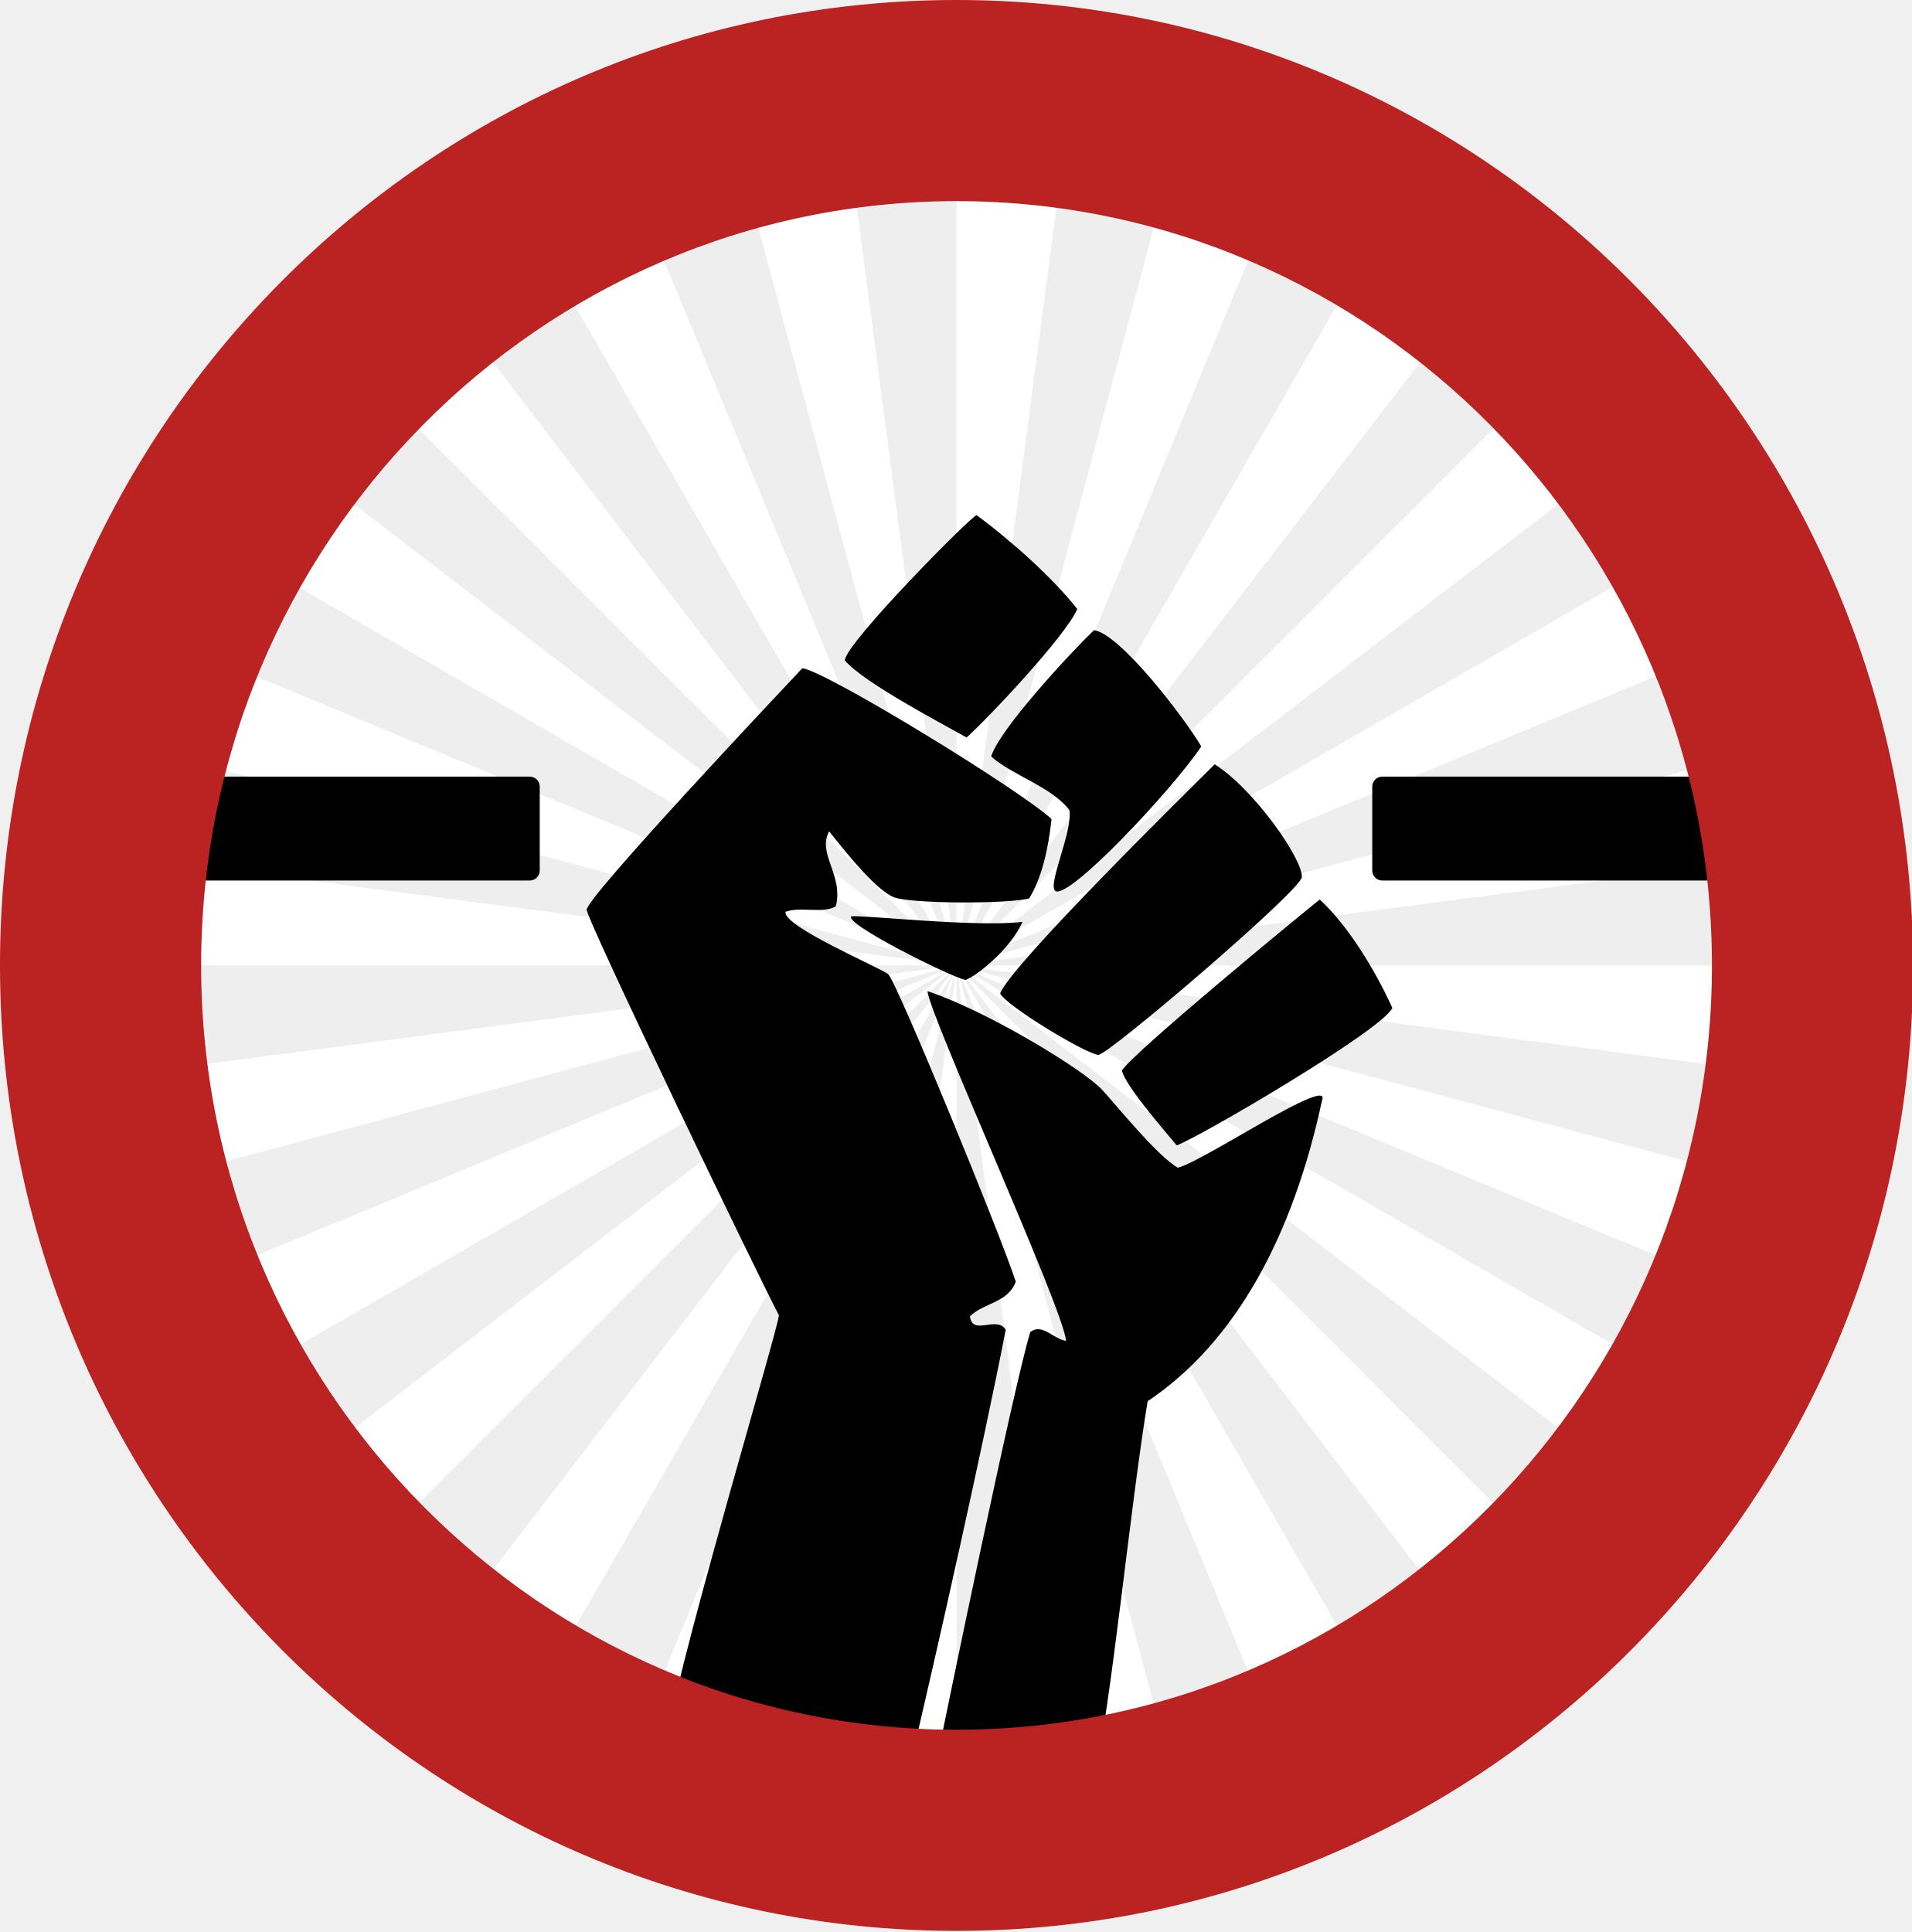
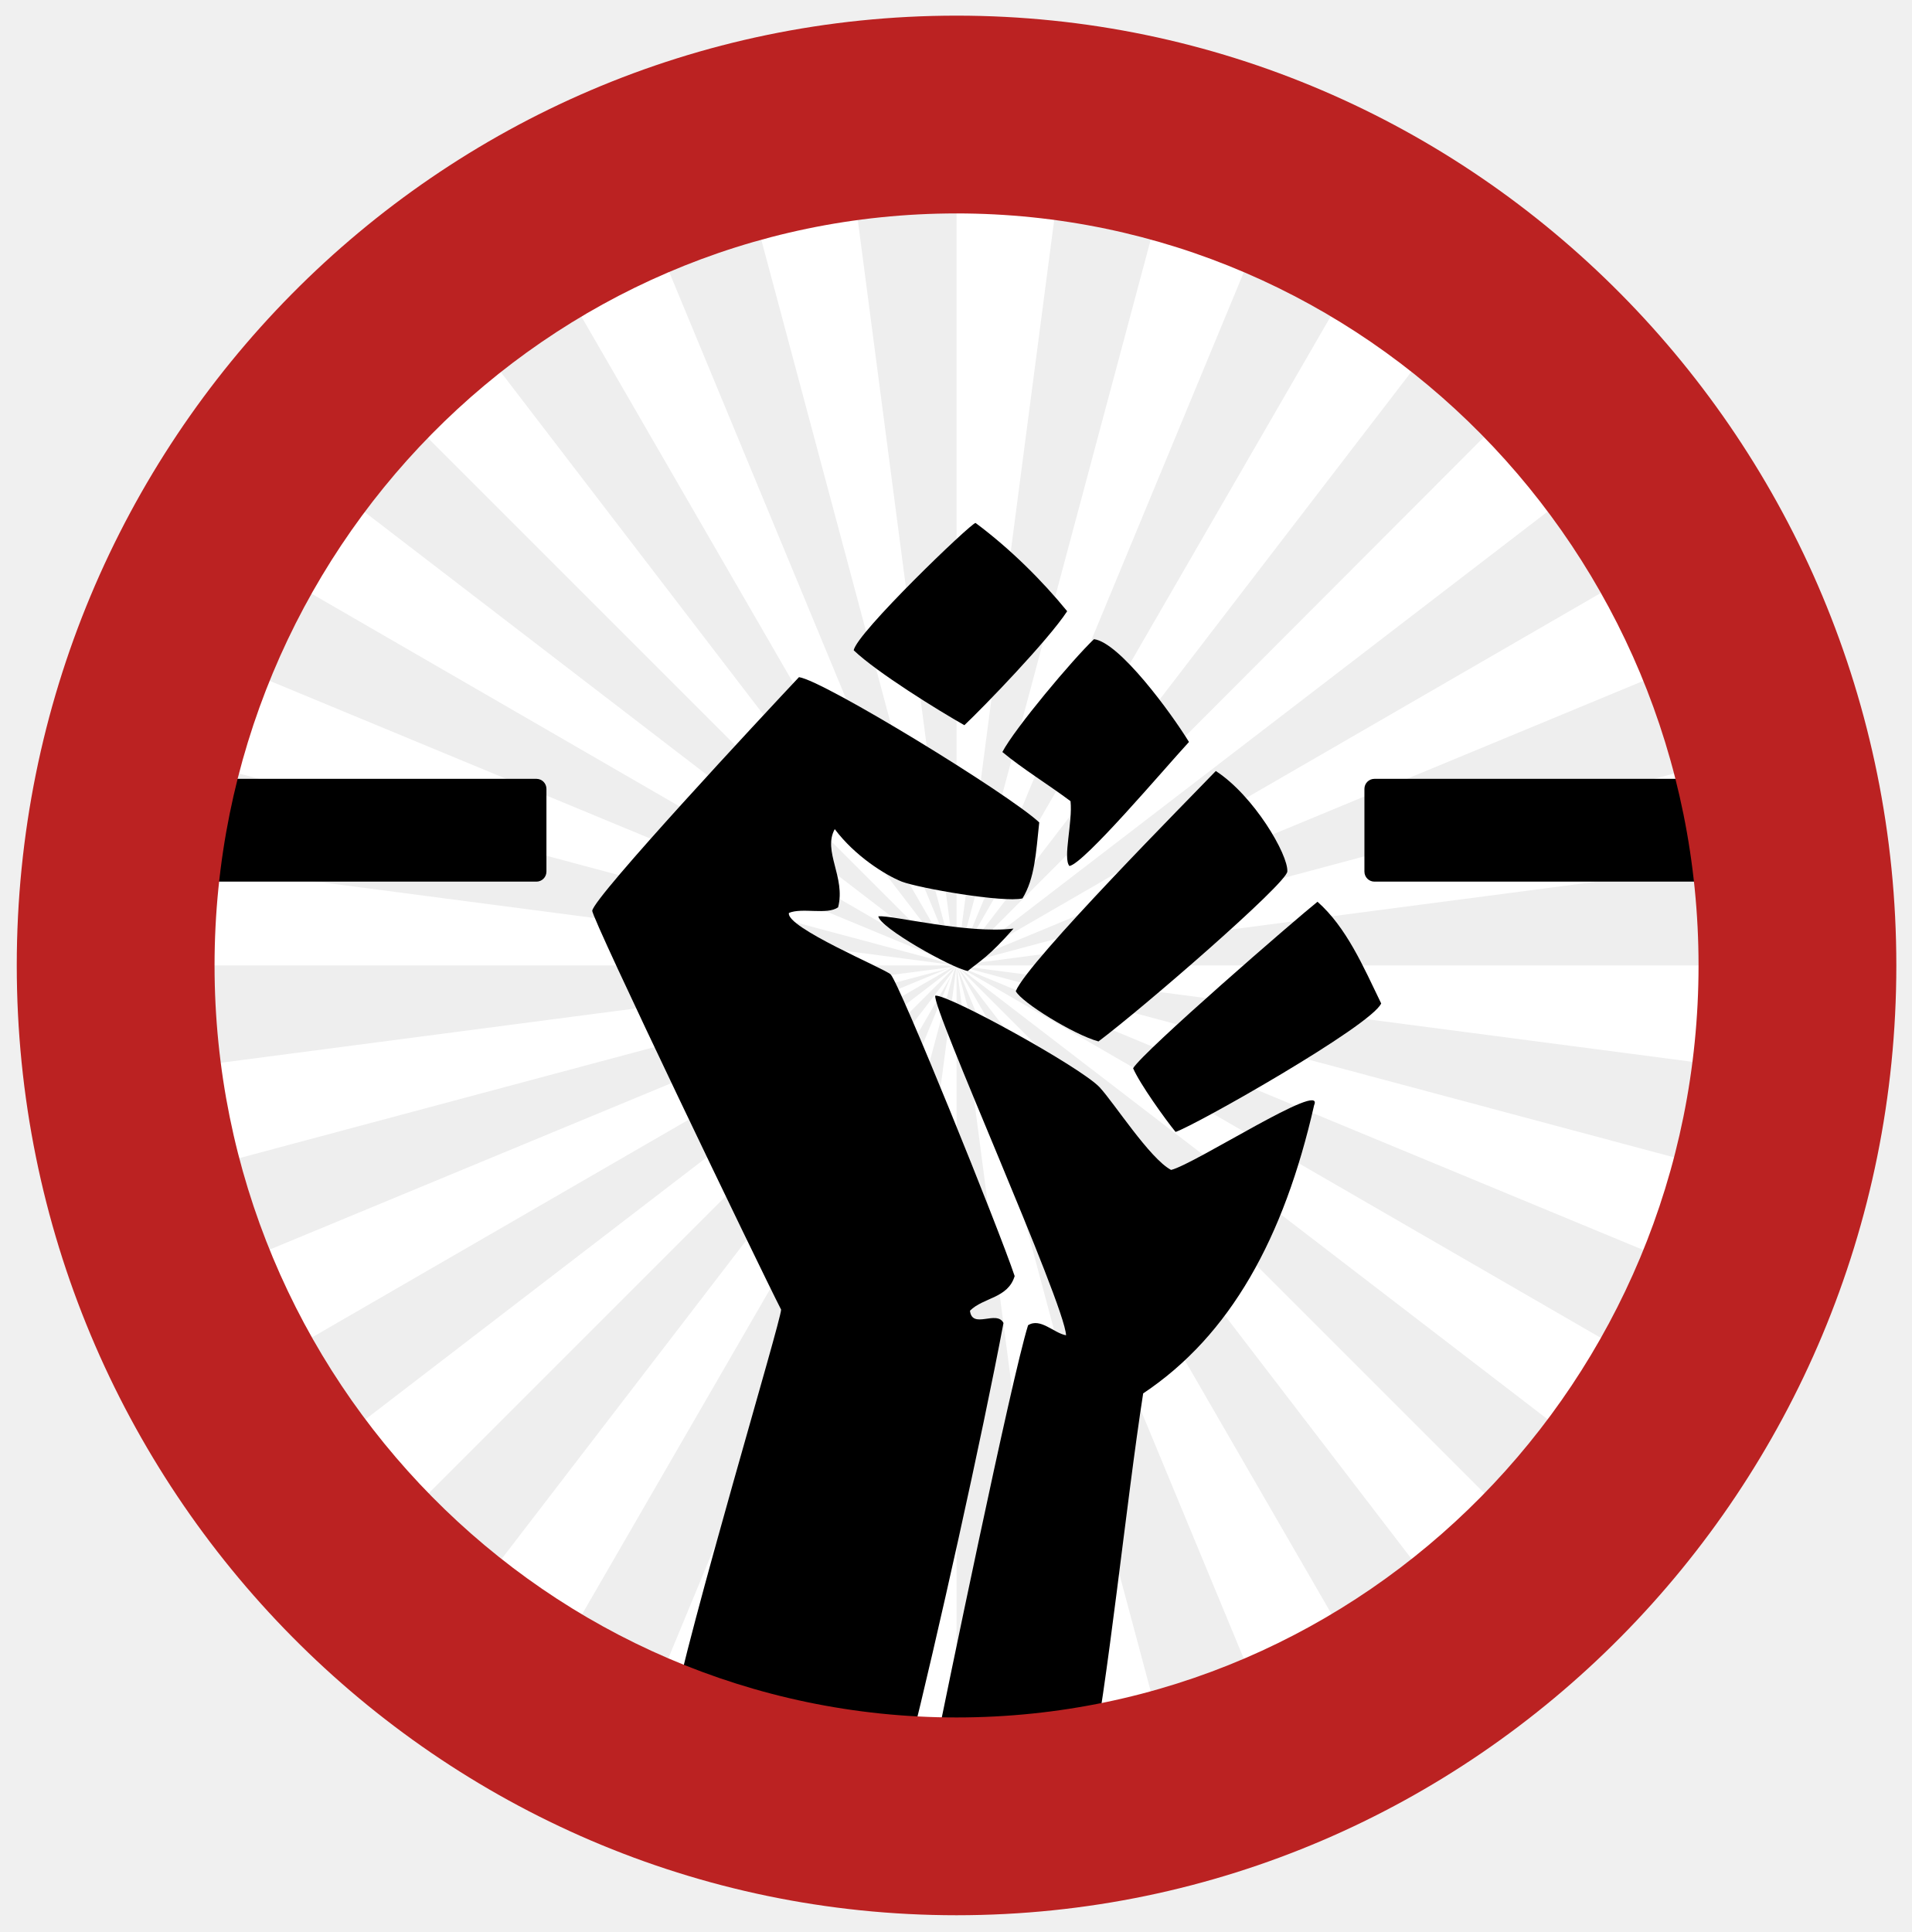
<svg xmlns="http://www.w3.org/2000/svg" version="1.0" id="Layer_1" x="0px" y="0px" width="171.1px" height="172.9px" viewBox="0 0 171.1 172.9" enable-background="new 0 0 171.1 172.9" xml:space="preserve">
  <g>
-     <ellipse fill-rule="evenodd" clip-rule="evenodd" fill="#EEEEEE" cx="85.6" cy="86.4" rx="76.2" ry="77" />
+     <ellipse fill-rule="evenodd" clip-rule="evenodd" fill="#EEEEEE" cx="85.6" cy="86.4" rx="74.9" ry="75.7" />
  </g>
  <g>
-     <path fill="#FFFFFF" d="M85.6,86.4l74.5,9.8c0.4-3.2,0.6-6.5,0.6-9.8H85.6z" />
-     <path fill="#FFFFFF" d="M85.6,11.3v75.2l9.8-74.5C92.2,11.5,88.9,11.3,85.6,11.3z" />
-     <path fill="#FFFFFF" d="M105,13.8L85.6,86.4l0,0L114.3,17C111.3,15.7,108.2,14.7,105,13.8z" />
-     <path fill="#FFFFFF" d="M123.1,21.3L85.6,86.4l45.8-59.6C128.7,24.8,126,23,123.1,21.3z" />
-     <path fill="#FFFFFF" d="M39.8,26.8c-2.6,2-5.1,4.2-7.4,6.5l53.2,53.2L25.9,40.7c-2,2.6-3.8,5.3-5.5,8.2l65.1,37.6l0,0L39.8,26.8z" />
-     <path fill="#FFFFFF" d="M56.8,17c-3,1.3-6,2.7-8.8,4.4l37.6,65.1L56.8,17z" />
+     <path fill="#FFFFFF" d="M85.6,86.4l73.3,9.6c0.4-3.2,0.6-6.4,0.6-9.6H85.6z" />
+     <path fill="#FFFFFF" d="M85.6,12.5v73.9l9.6-73.3C92.1,12.7,88.8,12.5,85.6,12.5z" />
+     <path fill="#FFFFFF" d="M104.7,15L85.6,86.4l0,0l28.3-68.3C110.9,16.9,107.8,15.9,104.7,15z" />
+     <path fill="#FFFFFF" d="M122.5,22.4l-37,64l45-58.6C128,25.8,125.3,24,122.5,22.4z" />
+     <path fill="#FFFFFF" d="M40.6,27.8c-2.6,2-5,4.1-7.3,6.4l52.3,52.3l-58.6-45c-2,2.6-3.8,5.2-5.4,8l64,37l0,0L40.6,27.8z" />
+     <path fill="#FFFFFF" d="M57.3,18.1c-3,1.2-5.9,2.7-8.7,4.3l37,64L57.3,18.1z" />
    <polygon fill="#FFFFFF" points="85.6,86.4 85.6,86.4 85.6,86.4  " />
-     <path fill="#FFFFFF" d="M66.1,13.8l19.5,72.6l-9.8-74.5C72.5,12.3,69.2,13,66.1,13.8z" />
-     <path fill="#FFFFFF" d="M145.2,40.7c-2-2.6-4.2-5.1-6.5-7.4L85.6,86.4L145.2,40.7z" />
-     <path fill="#FFFFFF" d="M155,57.7c-1.3-3-2.7-6-4.4-8.8L85.6,86.4L155,57.7z" />
-     <path fill="#FFFFFF" d="M158.2,67L85.6,86.4l74.5-9.8C159.7,73.3,159,70.1,158.2,67z" />
-     <path fill="#FFFFFF" d="M105,159.1L85.6,86.4l9.8,74.5C98.7,160.5,101.9,159.9,105,159.1z" />
-     <path fill="#FFFFFF" d="M114.3,155.9c3-1.3,6-2.7,8.8-4.4L85.6,86.4v0L114.3,155.9z" />
-     <path fill="#FFFFFF" d="M85.6,161.6V86.4L75.7,161C79,161.4,82.2,161.6,85.6,161.6z" />
-     <path fill="#FFFFFF" d="M131.3,146.1c2.6-2,5.1-4.2,7.4-6.5L85.6,86.4L131.3,146.1z" />
-     <path fill="#FFFFFF" d="M85.6,86.4L85.6,86.4l69.5,28.8c1.2-3,2.3-6.1,3.2-9.3L85.6,86.4L85.6,86.4z" />
-     <path fill="#FFFFFF" d="M145.2,132.2c2-2.6,3.8-5.3,5.5-8.2L85.6,86.4L145.2,132.2z" />
-     <path fill="#FFFFFF" d="M32.4,139.6l53.2-53.2v0l-59.6,45.8C27.9,134.8,30.1,137.3,32.4,139.6z" />
-     <path fill="#FFFFFF" d="M85.6,86.4L11,76.6c-0.4,3.2-0.6,6.5-0.6,9.8H85.6L85.6,86.4L85.6,86.4z" />
-     <path fill="#FFFFFF" d="M12.9,105.9l72.6-19.5L11,96.2C11.5,99.5,12.1,102.8,12.9,105.9z" />
-     <path fill="#FFFFFF" d="M16.1,57.7c-1.2,3-2.3,6.1-3.2,9.3l72.6,19.5L16.1,57.7z" />
-     <path fill="#FFFFFF" d="M66.1,159.1l19.5-72.6l-28.8,69.5C59.8,157.1,62.9,158.2,66.1,159.1z" />
-     <path fill="#FFFFFF" d="M39.8,146.1c2.6,2,5.3,3.8,8.2,5.5l37.6-65.1l0,0L39.8,146.1z" />
-     <path fill="#FFFFFF" d="M20.5,124l65.1-37.6l-69.5,28.8C17.4,118.3,18.8,121.2,20.5,124z" />
+     <path fill="#FFFFFF" d="M66.4,15l19.1,71.4l-9.6-73.3C72.7,13.6,69.5,14.2,66.4,15z" />
+     <path fill="#FFFFFF" d="M144.2,41.4c-2-2.6-4.1-5-6.4-7.3L85.6,86.4L144.2,41.4z" />
+     <path fill="#FFFFFF" d="M153.9,58.1c-1.2-3-2.7-5.9-4.3-8.7l-64,37L153.9,58.1z" />
+     <path fill="#FFFFFF" d="M157,67.3L85.6,86.4l73.3-9.6C158.4,73.6,157.8,70.4,157,67.3z" />
+     <path fill="#FFFFFF" d="M104.7,157.8L85.6,86.4l9.6,73.3C98.4,159.3,101.6,158.7,104.7,157.8z" />
+     <path fill="#FFFFFF" d="M113.9,154.7c3-1.2,5.9-2.7,8.7-4.3l-37-64v0L113.9,154.7z" />
+     <path fill="#FFFFFF" d="M85.6,160.4V86.4l-9.6,73.3C79.1,160.1,82.3,160.4,85.6,160.4z" />
+     <path fill="#FFFFFF" d="M130.6,145.1c2.6-2,5-4.1,7.3-6.4L85.6,86.4L130.6,145.1z" />
+     <path fill="#FFFFFF" d="M85.6,86.4L85.6,86.4l68.3,28.3c1.2-3,2.3-6,3.1-9.2L85.6,86.4L85.6,86.4z" />
+     <path fill="#FFFFFF" d="M144.2,131.4c2-2.6,3.8-5.2,5.4-8l-64-37L144.2,131.4z" />
+     <path fill="#FFFFFF" d="M33.3,138.7l52.3-52.3v0l-58.6,45C28.9,134,31,136.4,33.3,138.7z" />
+     <path fill="#FFFFFF" d="M85.6,86.4l-73.3-9.6c-0.4,3.2-0.6,6.4-0.6,9.6H85.6L85.6,86.4L85.6,86.4z" />
+     <path fill="#FFFFFF" d="M14.1,105.6l71.4-19.1l-73.3,9.6C12.7,99.3,13.3,102.5,14.1,105.6z" />
+     <path fill="#FFFFFF" d="M17.3,58.1c-1.2,3-2.3,6-3.1,9.2l71.4,19.1L17.3,58.1z" />
+     <path fill="#FFFFFF" d="M66.4,157.8l19.1-71.4l-28.3,68.3C60.2,156,63.3,157,66.4,157.8z" />
+     <path fill="#FFFFFF" d="M40.6,145.1c2.6,2,5.2,3.8,8,5.4l37-64l0,0L40.6,145.1z" />
+     <path fill="#FFFFFF" d="M21.5,123.4l64-37l-68.3,28.3C18.5,117.7,19.9,120.6,21.5,123.4z" />
  </g>
  <g>
-     <path fill-rule="evenodd" clip-rule="evenodd" d="M86.5,66c1.8-1.6,8.9-9.1,9.9-11.5c-2.2-2.8-5.9-6.1-9-8.4   c-0.4,0-11.7,11.4-11.8,13C77.3,61.1,84.2,64.7,86.5,66z" />
-     <path fill-rule="evenodd" clip-rule="evenodd" d="M95.7,72.5c0.3,1.9-1.9,6.5-1.3,7.2c1,1.1,10.5-9,13.1-12.9   c-1.6-2.7-7.3-10.1-9.6-10.4c-2,1.9-8.5,8.9-9.2,11.3C90.6,69.4,94.1,70.4,95.7,72.5z" />
-     <path fill-rule="evenodd" clip-rule="evenodd" d="M86.8,117.8c1.2-1.2,3.4-1.2,4.1-3.1c-1.4-4.3-10.6-26.7-11.4-27.5   c-0.5-0.5-9.5-4.3-9.2-5.6c1.3-0.5,3.4,0.2,4.5-0.5c0.7-2.8-1.7-4.7-0.6-6.7c1.9,2.4,4.3,5.3,5.8,5.9c1.6,0.6,10.3,0.6,12.1,0.1   c1.1-1.8,1.7-4.3,2-7.1C91.3,70.7,74,60.1,71.8,59.8c-3.2,3.4-19.1,20.3-19.3,21.6c-0.1,0.7,15.2,32.5,17.2,36.3   c0,1-8.3,28.6-10,37.6c7.8,2,15,2.6,21.8,2.4C83.8,148,88,129.3,90,119C89.2,117.7,87,119.6,86.8,117.8z" />
-     <path fill-rule="evenodd" clip-rule="evenodd" d="M98.3,94.4c0.9,0,18.1-14.7,18.2-15.9c0.1-1.6-4.3-7.9-7.8-10.1   c-2.2,2.2-18.1,17.8-19.2,20.5C90,90,97.3,94.4,98.3,94.4z" />
-     <path fill-rule="evenodd" clip-rule="evenodd" d="M118.1,80.5c-2,1.6-16.7,13.7-17.7,15.3c0.3,1.4,4,5.6,4.9,6.7   c1.8-0.6,18.4-10.3,19.3-12.3C123,86.7,120.6,82.8,118.1,80.5z" />
-     <path fill-rule="evenodd" clip-rule="evenodd" d="M76.2,82c-0.8,0.6,8.8,5.4,10.2,5.7c0.9-0.3,4-2.7,5.1-5.2   C87.4,83,77.5,81.9,76.2,82z" />
-     <path fill-rule="evenodd" clip-rule="evenodd" d="M105.4,104.5c-1.9-1.1-5.5-5.6-6.8-7c-1.7-1.8-10.2-7-15.6-8.8   c0.1,2,12.2,28.5,12.4,31.3c-1.2-0.2-2.1-1.6-3.2-0.8c-1.5,4.9-7.5,34-8.5,39c4.2,1,10.4,2.1,14.1,1.7c1.7-7.7,3.3-24.8,4.9-34.5   c7.9-5.3,13-14.8,15.6-26.9C119.3,96.1,107.6,104,105.4,104.5z" />
+     <path fill-rule="evenodd" clip-rule="evenodd" d="M86.3,64.9c1.7-1.6,7.5-7.6,9.2-10.2c-2.2-2.7-5.1-5.6-8.2-7.9   c-0.4,0-10.7,9.9-10.9,11.4C78.5,60.2,84,63.6,86.3,64.9z" />
+     <path fill-rule="evenodd" clip-rule="evenodd" d="M95.8,71.7c0.2,1.9-0.7,5.1-0.1,5.8c1.3-0.2,8.4-8.6,10.7-11.1   c-1.6-2.6-6.2-8.9-8.5-9.2c-1.9,1.8-7.1,8-8.2,10.1C91.5,68.8,93.8,70.2,95.8,71.7z" />
+     <path fill-rule="evenodd" clip-rule="evenodd" d="M86.8,117.3c1.2-1.2,3.4-1.1,4-3.1C89.4,110,80.5,88,79.7,87.2   c-0.5-0.5-9.4-4.2-9.1-5.5c1.2-0.5,3.4,0.2,4.4-0.5c0.7-2.7-1.4-5-0.3-7c1.8,2.4,4.5,4.1,6,4.7c1.6,0.6,9.1,1.9,10.8,1.5   c1.1-1.8,1.2-4,1.5-6.8c-2.8-2.6-19.3-12.7-21.5-13C68.3,64,53.2,80.2,53,81.5c-0.1,0.6,15,32,16.9,35.7c0,1-8.2,28.2-9.9,37   c7.7,1.9,14.8,2.5,21.4,2.3c2.4-9.6,6.5-28,8.4-38.1C89.2,117.2,87,119,86.8,117.3z" />
+     <path fill-rule="evenodd" clip-rule="evenodd" d="M98.3,93.2c4-3,16.8-14.1,16.9-15.2c0.1-1.5-3-6.8-6.4-9   c-2.1,2.2-16.8,17-17.9,19.7C91.4,89.7,96.1,92.6,98.3,93.2z" />
+     <path fill-rule="evenodd" clip-rule="evenodd" d="M117.9,80.7c-2,1.6-15.5,13.3-16.5,14.9c0.6,1.4,2.9,4.6,3.8,5.7   c1.8-0.6,17.5-9.5,18.4-11.5C122,86.5,120.5,83,117.9,80.7z" />
+     <path fill-rule="evenodd" clip-rule="evenodd" d="M78.6,82c0.1,1,6.5,4.6,8,4.9c1.1-0.9,1.9-1.3,4.1-3.8   C86.6,83.6,79.9,81.9,78.6,82z" />
+     <path fill-rule="evenodd" clip-rule="evenodd" d="M104.8,104.7c-1.9-1-5.1-6-6.4-7.4c-1.7-1.8-13.5-8.3-14.7-8.2   c-0.4,0.9,11.6,27.6,11.7,30.4c-1.1-0.2-2.3-1.6-3.4-0.9c-1.5,4.8-7.4,33.5-8.4,38.4c4.2,1,10.2,2.1,13.9,1.7   c1.6-7.6,3.3-24.4,4.8-34c7.8-5.2,12.6-13.9,15.3-25.8C118.6,96.6,106.9,104.2,104.8,104.7z" />
  </g>
  <g>
    <g>
      <g>
-         <path fill-rule="evenodd" clip-rule="evenodd" d="M48.3,77.9c0,0.5-0.4,0.9-0.9,0.9H16.8c-0.5,0-0.9-0.4-0.9-0.9v-7.5     c0-0.5,0.4-0.9,0.9-0.9h30.6c0.5,0,0.9,0.4,0.9,0.9V77.9z" />
+         <path fill-rule="evenodd" clip-rule="evenodd" d="M48.9,78c0,0.5-0.4,0.9-0.9,0.9H18c-0.5,0-0.9-0.4-0.9-0.9v-7.4     c0-0.5,0.4-0.9,0.9-0.9H48c0.5,0,0.9,0.4,0.9,0.9V78z" />
      </g>
      <g>
-         <path fill-rule="evenodd" clip-rule="evenodd" d="M155.2,77.9c0,0.5-0.4,0.9-0.9,0.9h-30.6c-0.5,0-0.9-0.4-0.9-0.9v-7.5     c0-0.5,0.4-0.9,0.9-0.9h30.6c0.5,0,0.9,0.4,0.9,0.9V77.9z" />
+         <path fill-rule="evenodd" clip-rule="evenodd" d="M154,78c0,0.5-0.4,0.9-0.9,0.9h-30.1c-0.5,0-0.9-0.4-0.9-0.9v-7.4     c0-0.5,0.4-0.9,0.9-0.9h30.1c0.5,0,0.9,0.4,0.9,0.9V78z" />
      </g>
    </g>
  </g>
  <g>
-     <path fill="#BB2222" d="M85.6,18c37.3,0,67.6,30.7,67.6,68.4c0,37.7-30.3,68.4-67.6,68.4c-37.3,0-67.6-30.7-67.6-68.4   C18,48.7,48.3,18,85.6,18 M85.6,0C38.3,0,0,38.7,0,86.4c0,47.7,38.3,86.4,85.6,86.4s85.6-38.7,85.6-86.4C171.1,38.7,132.8,0,85.6,0   L85.6,0z" />
+     <path fill="#BB2222" d="M85.6,19.1c36.6,0,66.4,30.2,66.4,67.3s-29.8,67.3-66.4,67.3c-36.6,0-66.4-30.2-66.4-67.3   S48.9,19.1,85.6,19.1 M85.6,1.4c-46.5,0-84.1,38.1-84.1,85c0,46.9,37.7,85,84.1,85s84.1-38.1,84.1-85C169.7,39.5,132,1.4,85.6,1.4   L85.6,1.4z" />
  </g>
</svg>
